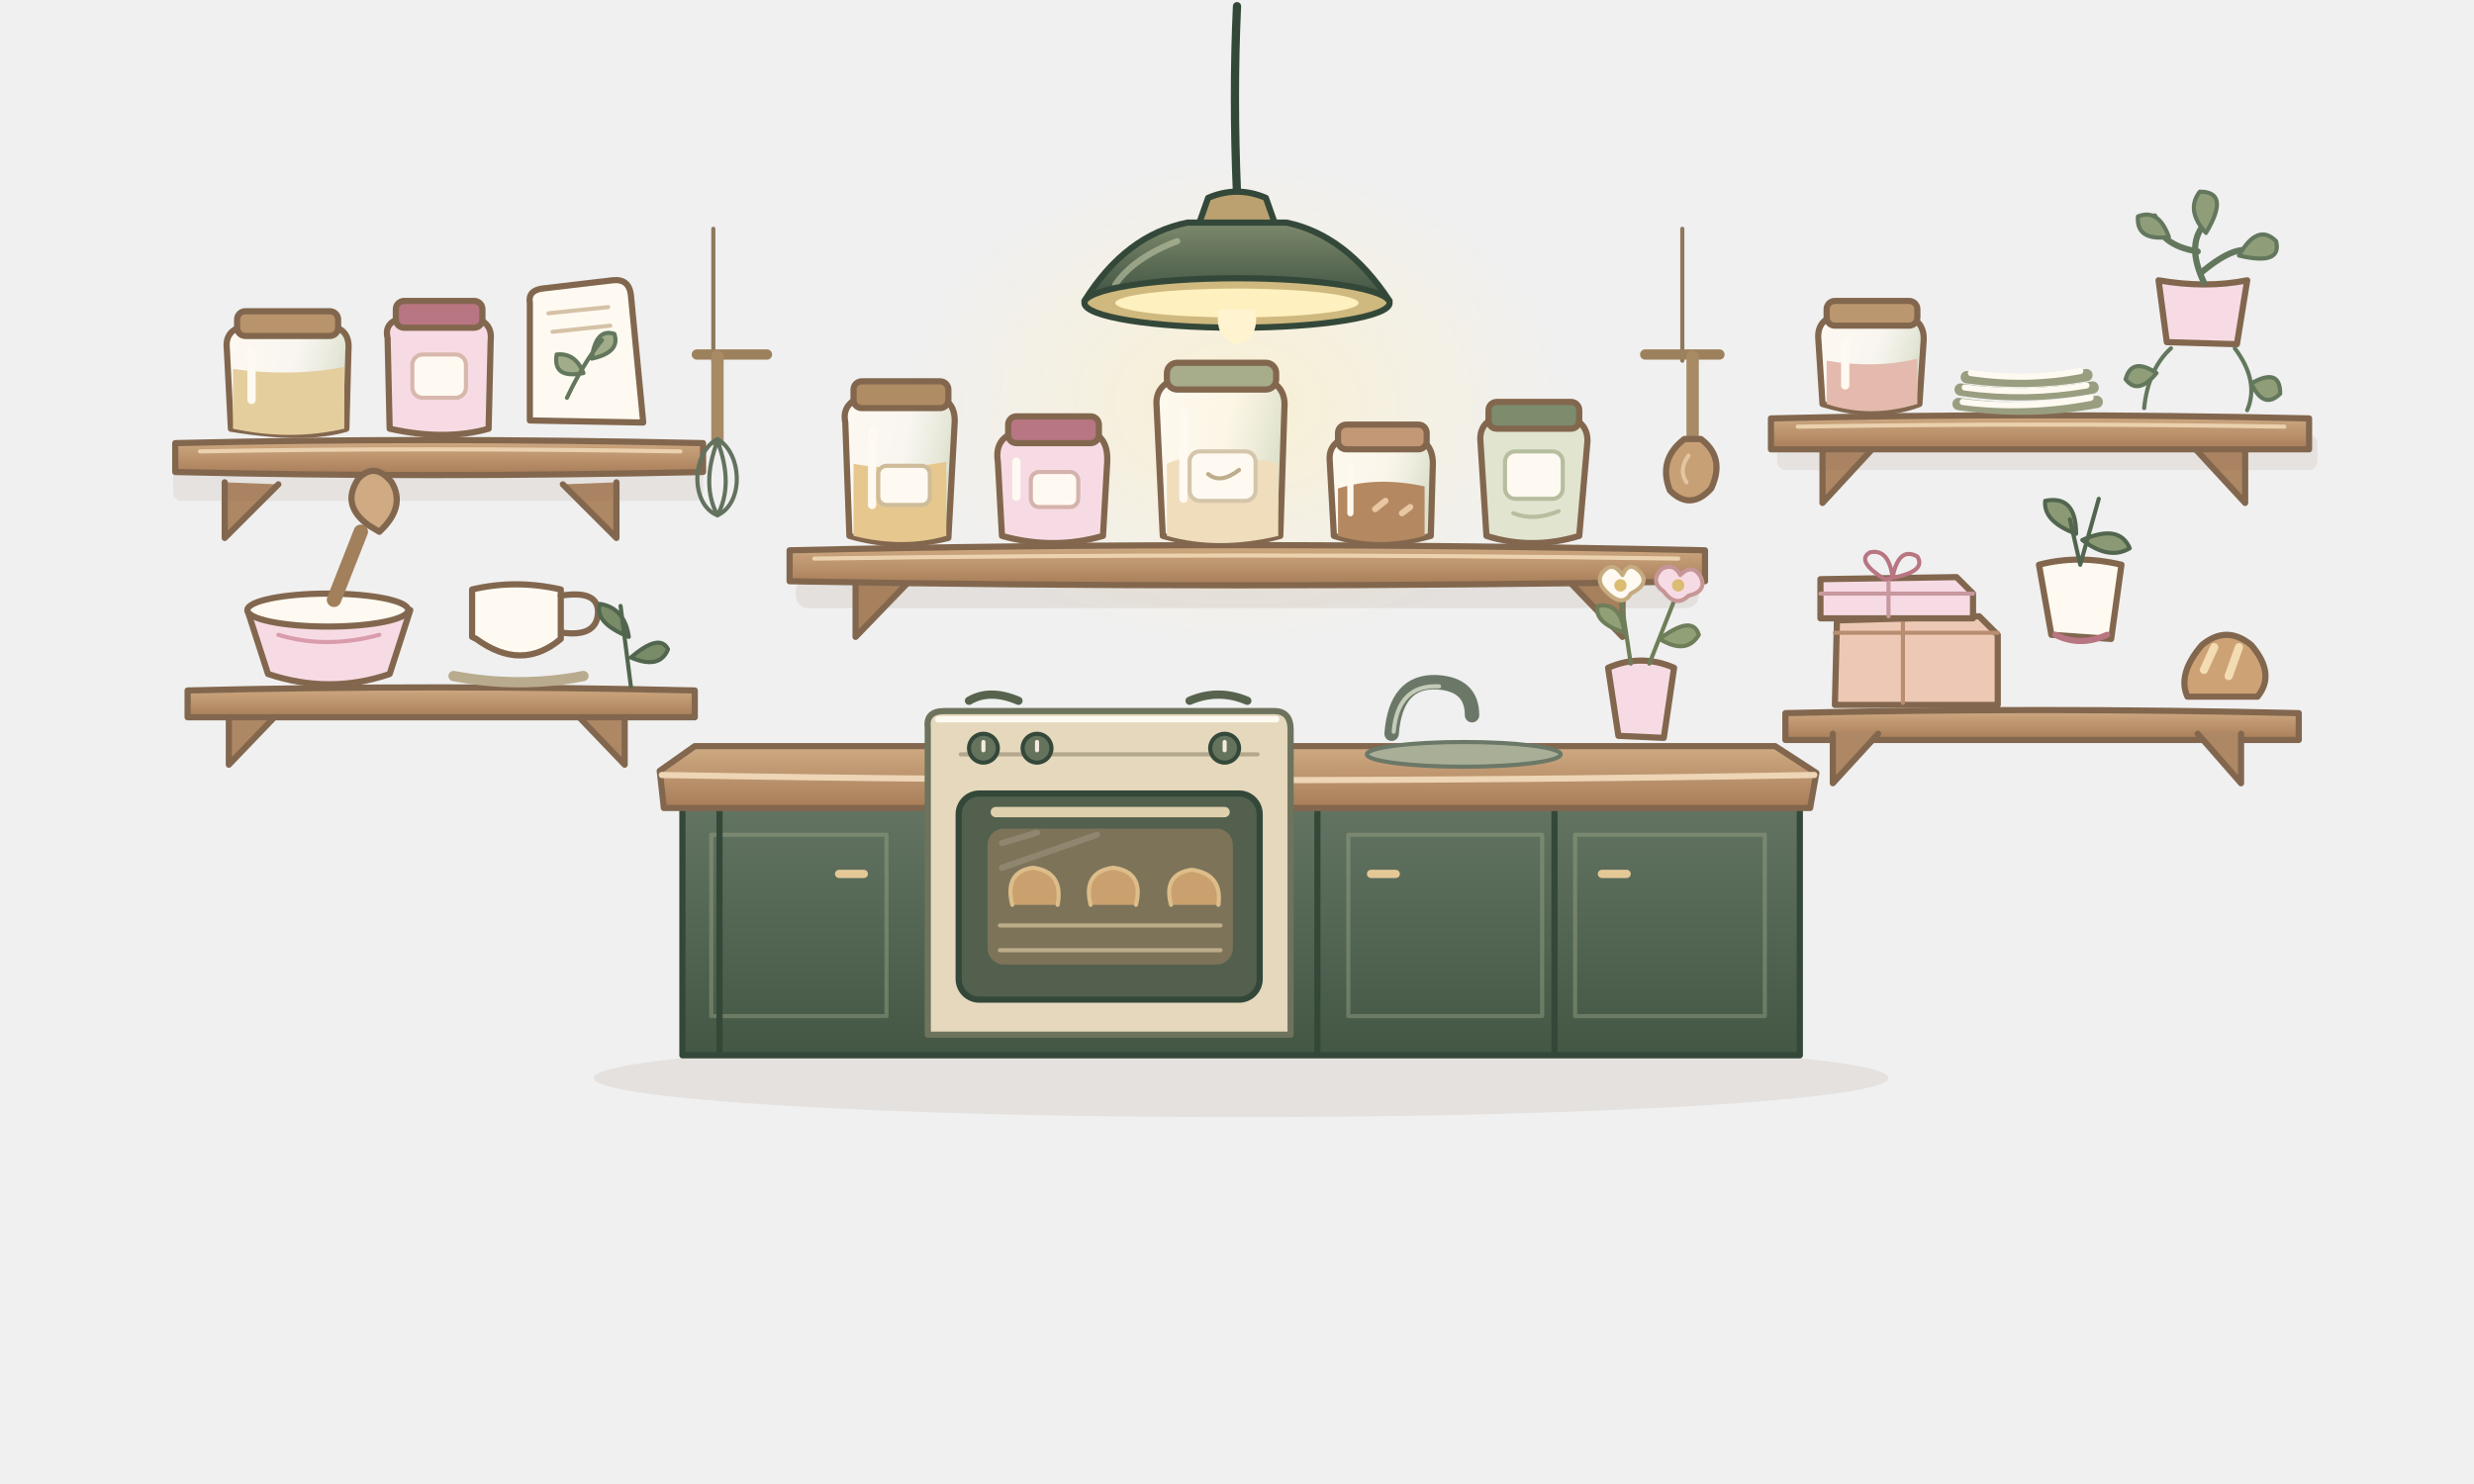
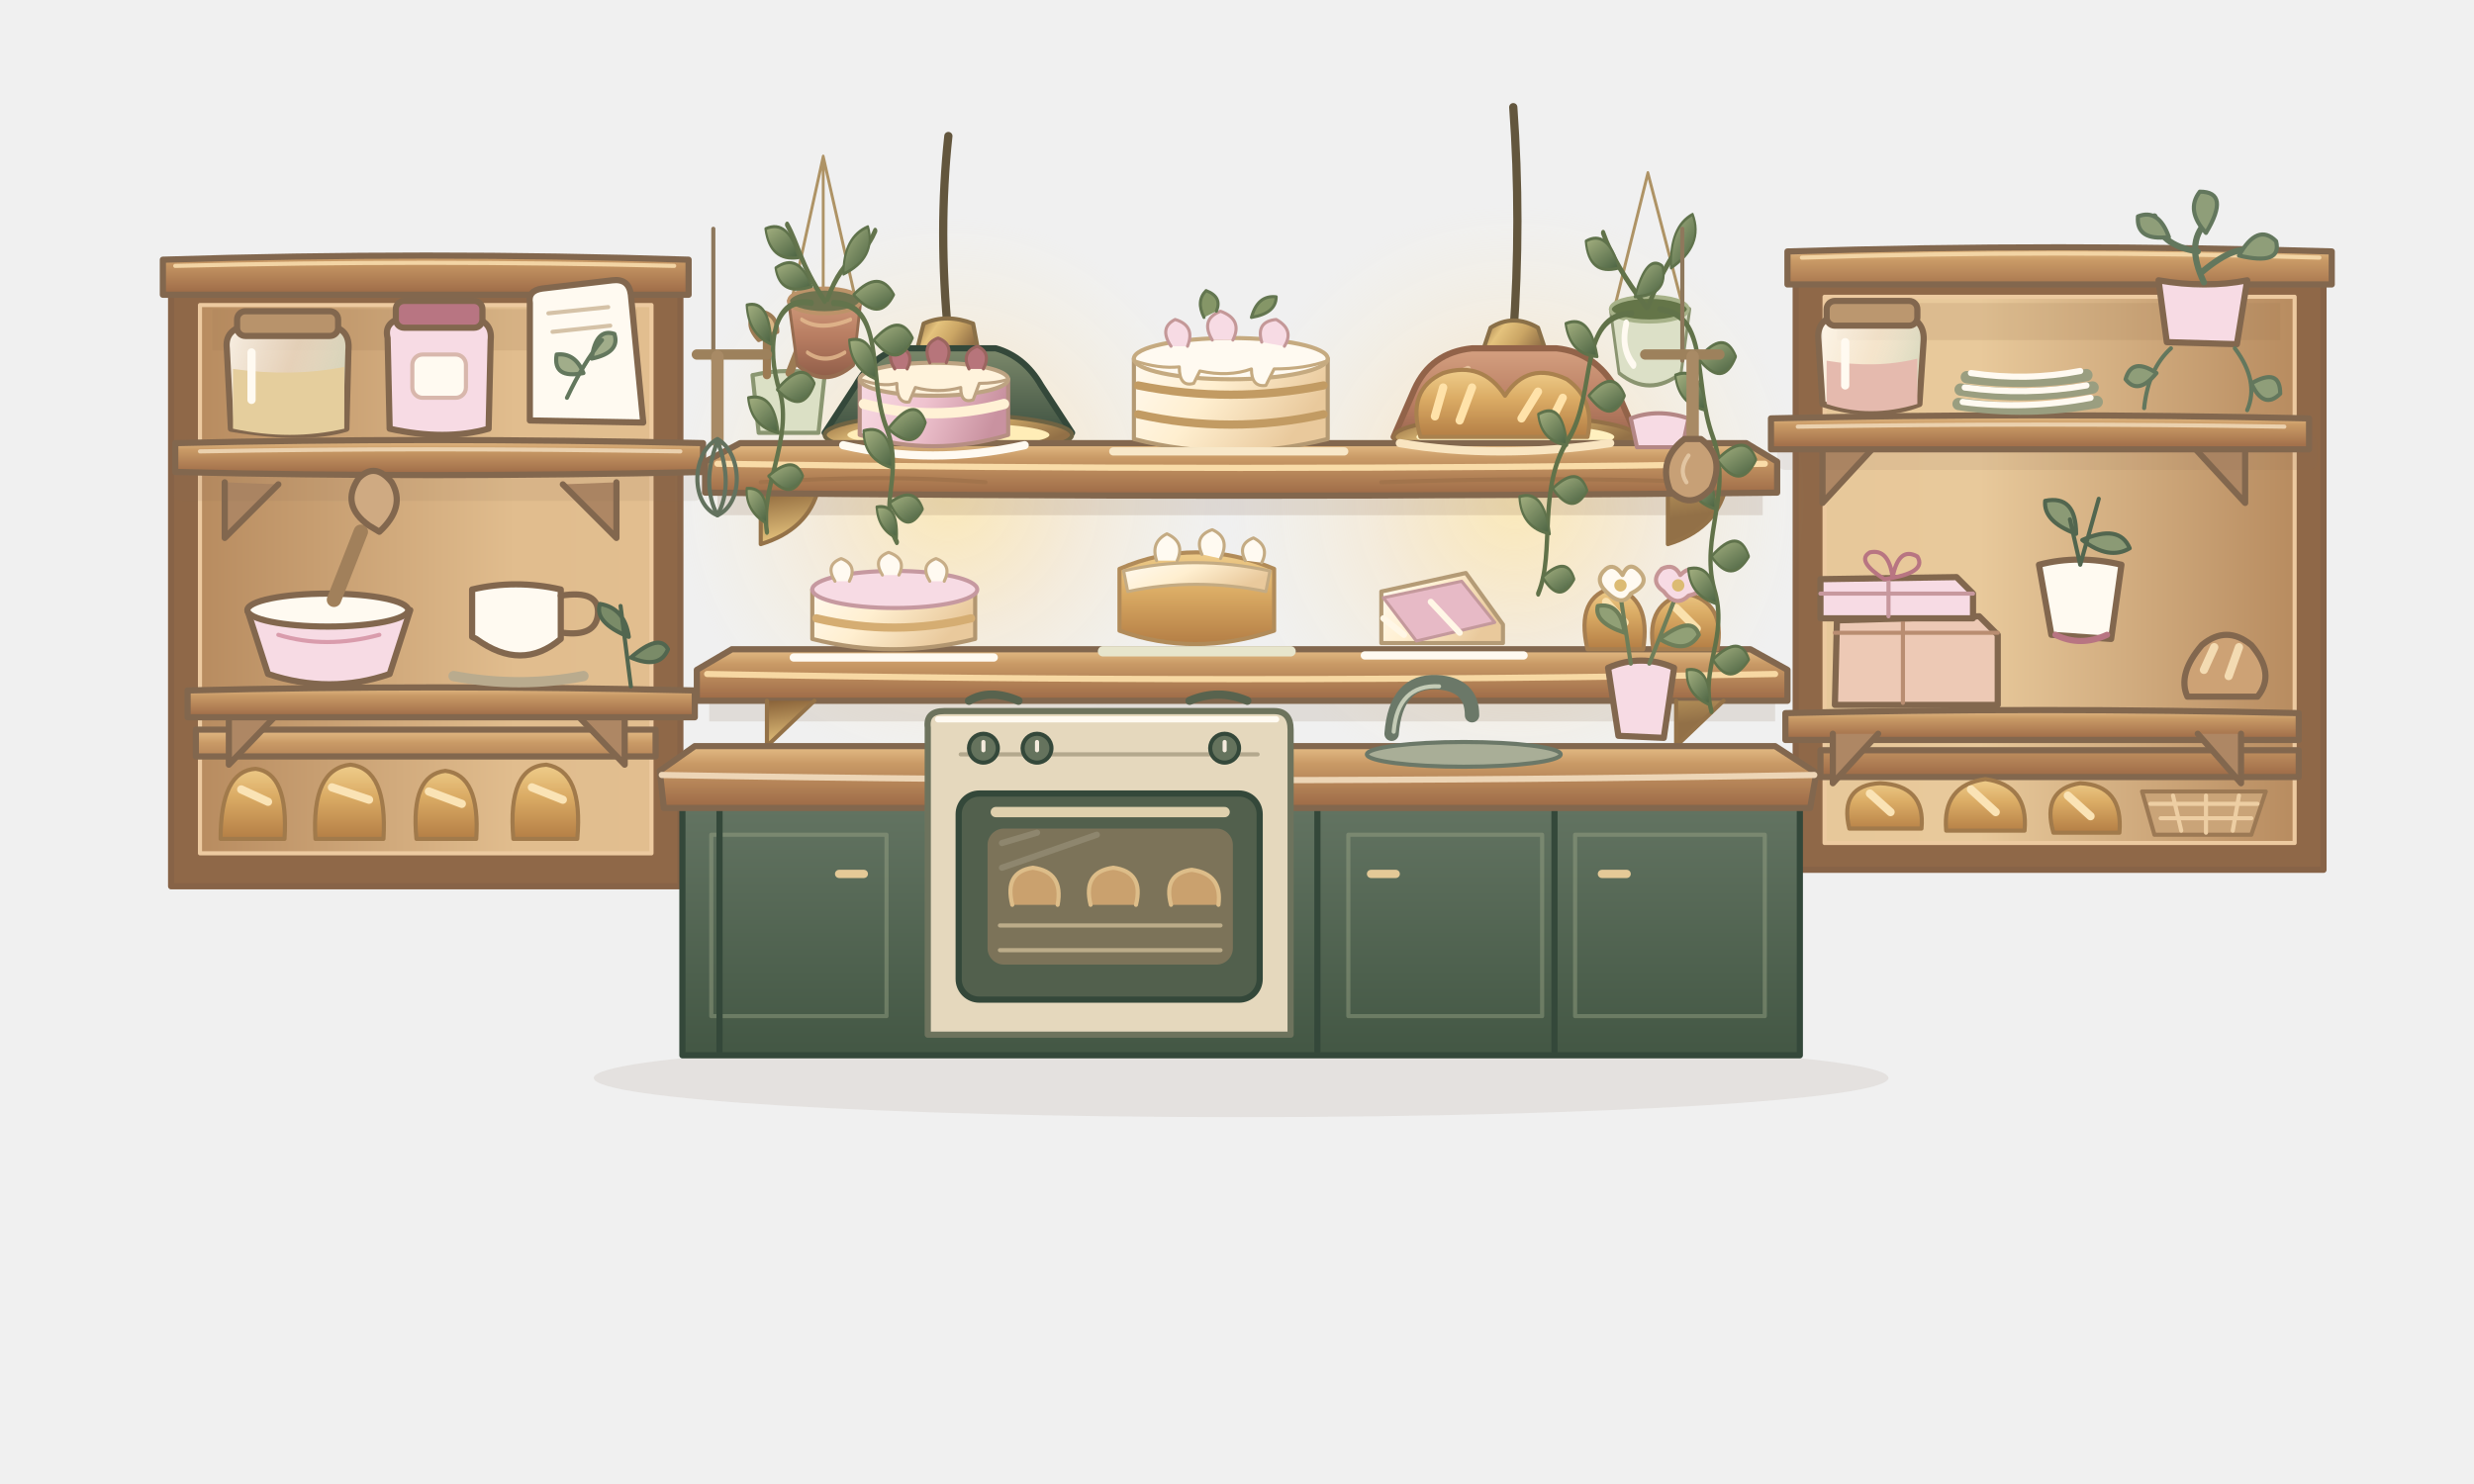
<svg xmlns="http://www.w3.org/2000/svg" width="1200" height="720" viewBox="0 0 1200 720">
  <defs>
    <linearGradient id="room-middle-wood" x2="0" y2="1">
-       <stop stop-color="#cfaa82" />
-       <stop offset="1" stop-color="#a87d59" />
+       <stop stop-color="#e5bd86" />
+       <stop offset=".28" stop-color="#c99a66" />
+       <stop offset="1" stop-color="#9c6946" />
    </linearGradient>
    <linearGradient id="room-middle-cabinet" x2="0" y2="1">
      <stop stop-color="#637462" />
      <stop offset="1" stop-color="#435744" />
    </linearGradient>
    <linearGradient id="room-middle-jar" x2="1" y2=".3">
      <stop stop-color="#fffaf1" stop-opacity=".91" />
      <stop offset=".58" stop-color="#fffaf1" stop-opacity=".57" />
      <stop offset="1" stop-color="#d9dec8" stop-opacity=".83" />
    </linearGradient>
    <linearGradient id="room-middle-shade" x2="0" y2="1">
      <stop stop-color="#7c896b" />
      <stop offset="1" stop-color="#34483a" />
    </linearGradient>
    <radialGradient id="room-middle-glow">
-       <stop stop-color="#fff0bf" stop-opacity=".58" />
+       <stop stop-color="#ffe7a5" stop-opacity=".73" />
+       <stop offset=".5" stop-color="#ffdda0" stop-opacity=".26" />
      <stop offset="1" stop-color="#fff0bf" stop-opacity="0" />
    </radialGradient>
+     <linearGradient id="room-middle-brass" x2="1" y2=".4">
+       <stop stop-color="#8a6339" />
+       <stop offset=".35" stop-color="#e5c37d" />
+       <stop offset=".65" stop-color="#cba665" />
+       <stop offset="1" stop-color="#927047" />
+     </linearGradient>
+     <linearGradient id="room-middle-terracotta" x2="0" y2="1">
+       <stop stop-color="#d5a080" />
+       <stop offset=".55" stop-color="#b77c61" />
+       <stop offset="1" stop-color="#905e49" />
+     </linearGradient>
+     <linearGradient id="room-middle-bread" x2="0" y2="1">
+       <stop stop-color="#efcd8b" />
+       <stop offset=".42" stop-color="#dbac65" />
+       <stop offset="1" stop-color="#b47e45" />
+     </linearGradient>
+     <linearGradient id="room-middle-icing" x2="1" y2=".4">
+       <stop stop-color="#fffaf1" />
+       <stop offset=".48" stop-color="#ffefd0" />
+       <stop offset="1" stop-color="#e9c99c" />
+     </linearGradient>
+     <linearGradient id="room-middle-pink" x2="1" y2=".2">
+       <stop stop-color="#f7dbe4" />
+       <stop offset=".5" stop-color="#efc3cf" />
+       <stop offset="1" stop-color="#c992a0" />
+     </linearGradient>
+     <linearGradient id="room-middle-cupboard" x2="1" y2="0">
+       <stop stop-color="#b88c60" />
+       <stop offset=".15" stop-color="#e1bd8e" />
+       <stop offset=".85" stop-color="#e8c99b" />
+       <stop offset="1" stop-color="#b88c60" />
+     </linearGradient>
+     <linearGradient id="room-middle-leaf" x2=".8" y2="1">
+       <stop stop-color="#a4b080" />
+       <stop offset="1" stop-color="#526947" />
+     </linearGradient>
  </defs>
  <g stroke="#82674e" stroke-width="3" stroke-linecap="round" stroke-linejoin="round">
-     <g id="room-middle-pendant">
-       <ellipse cx="600" cy="196" rx="160" ry="117" fill="url(#room-middle-glow)" stroke="none" />
-       <path d="M600 3Q598 46 600 94" fill="none" stroke="#34483a" stroke-width="4" />
-       <path d="M586 96Q600 90 614 96L620 113H580Z" fill="#bba170" stroke="#34483a" />
-       <path d="M576 108Q546 114 526 146Q598 160 674 146Q653 114 624 108Z" fill="url(#room-middle-shade)" stroke="#34483a" />
-       <path d="M571 117Q550 125 541 138" fill="none" stroke="#b9c1a2" stroke-opacity=".65" />
-       <ellipse cx="600" cy="147" rx="74" ry="12" fill="#cfb97e" stroke="#34483a" />
-       <ellipse cx="600" cy="147" rx="59" ry="7" fill="#fff0bf" stroke="none" />
-       <path d="M591 150Q589 165 600 167Q611 165 609 150" fill="#fff3d0" stroke="none" />
+     <g id="pantry-cupboards">
+       <path d="M83 135H330V430H83ZM871 130H1127V422H871Z" fill="#8f6848" stroke="#876347" />
+       <path d="M97 148H316V414H97ZM885 144H1113V409H885Z" fill="url(#room-middle-cupboard)" stroke="#edcaa0" stroke-width="2" />
+       <path d="M103 150H309V170H103ZM891 147H1106V165H891Z" fill="#9b744d" opacity=".16" stroke="none" />
+       <path d="M79 126Q207 122 334 126V143H79ZM867 122Q998 118 1131 122V138H867Z" fill="url(#room-middle-wood)" />
+       <path d="M85 129Q207 126 327 129M874 125Q997 121 1125 125" fill="none" stroke="#f3d5a5" stroke-width="2" />
+       <path d="M95 354H318V367H95ZM883 364H1115V377H883Z" fill="url(#room-middle-wood)" />
+       <path d="M107 407Q107 374 124 373Q140 375 138 407ZM153 407Q151 373 170 371Q188 373 186 407ZM202 407Q199 376 216 374Q233 376 231 407ZM249 407Q246 372 265 371Q283 374 280 407Z" fill="url(#room-middle-bread)" stroke="#a17a4b" stroke-width="2" />
+       <path d="M117 383L130 389M161 382L179 388M208 384L224 390M258 382L273 388" fill="none" stroke="#fae3b5" stroke-width="4" />
+       <path d="M897 402Q892 381 912 380Q934 381 932 402ZM944 403Q942 381 963 378Q984 381 982 403ZM996 404Q990 383 1009 380Q1030 381 1028 404Z" fill="url(#room-middle-bread)" stroke="#a17a4b" stroke-width="2" />
+       <path d="M907 385L917 394M956 383L968 394M1003 386L1014 396" fill="none" stroke="#fae3b5" stroke-width="4" />
+       <path d="M1039 384H1099L1092 405H1045Z" fill="#caa478" stroke="#9c7954" stroke-width="2" />
+       <path d="M1043 390H1095M1048 397H1092M1054 386L1058 403M1070 386V404M1086 386L1083 403" fill="none" stroke="#edcea3" stroke-width="2" />
+     </g>
+     <g id="warm-pendants">
+       <ellipse cx="460" cy="239" rx="133" ry="135" fill="url(#room-middle-glow)" stroke="none" />
+       <ellipse cx="735" cy="242" rx="140" ry="143" fill="url(#room-middle-glow)" stroke="none" />
+       <g id="pendant-left" transform="matrix(1 0 0 1 50 36)">
+         <path d="M410 30Q405 76 410 127" fill="none" stroke="#63563d" stroke-width="4" />
+         <path d="M398 121Q409 116 422 121L425 137H394Z" fill="url(#room-middle-brass)" stroke="#8a7048" stroke-width="2" />
+         <path d="M386 133Q373 137 365 151L350 174Q408 191 470 174L455 151Q447 137 433 133Z" fill="url(#room-middle-shade)" stroke="#34483a" />
+         <path d="M385 144Q375 150 368 166M391 142L387 153" fill="none" stroke="#b4bf97" stroke-width="3" opacity=".64" />
+         <ellipse cx="410" cy="175" rx="60" ry="10" fill="url(#room-middle-brass)" stroke="#6e6343" stroke-width="2" />
+         <ellipse cx="410" cy="175" rx="49" ry="6" fill="#ffedb7" stroke="none" />
+         <path d="M401 177Q398 192 410 194Q422 192 419 177" fill="#fff4d3" stroke="none" />
+         <path d="M406 180Q404 188 408 189" fill="none" stroke="#ffffff" stroke-width="2" />
+       </g>
+       <g id="pendant-right" transform="matrix(1 0 0 1 -56 24)">
+         <path d="M790 28Q794 83 790 139" fill="none" stroke="#63563d" stroke-width="4" />
+         <path d="M779 135Q790 128 802 135L807 150H774Z" fill="url(#room-middle-brass)" stroke="#8a7048" stroke-width="2" />
+         <path d="M770 145Q750 147 742 165L732 188Q790 202 850 188L840 165Q830 147 811 145Z" fill="url(#room-middle-terracotta)" stroke="#926349" />
+         <path d="M768 155Q755 161 750 178" fill="none" stroke="#efd0a8" stroke-width="3" opacity=".72" />
+         <ellipse cx="791" cy="188" rx="59" ry="10" fill="url(#room-middle-brass)" stroke="#937047" stroke-width="2" />
+         <ellipse cx="791" cy="188" rx="48" ry="6" fill="#fff0bf" stroke="none" />
+         <path d="M783 190Q780 204 791 206Q802 204 800 190" fill="#fff4d3" stroke="none" />
+       </g>
    </g>
    <g id="room-middle-left-shelves">
      <path d="M109 234V261L135 235M299 234V261L273 235" fill="#ae8764" />
      <rect x="84" y="226" width="257" height="17" rx="4" fill="#82674e" opacity=".1" stroke="none" />
      <path d="M85 215Q206 212 341 215V229Q207 232 85 229Z" fill="url(#room-middle-wood)" />
      <path d="M97 219Q204 217 330 219" fill="none" stroke="#ebd1ae" stroke-width="2" />
      <path d="M110 169Q109 160 119 158H159Q170 159 169 170L168 208Q148 214 112 208Z" fill="url(#room-middle-jar)" />
      <path d="M113 179Q142 183 167 178V208Q141 214 113 208Z" fill="#e5ce9d" stroke="none" />
      <rect x="115" y="151" width="49" height="12" rx="4" fill="#b8936b" />
      <path d="M122 171V194" fill="none" stroke="#fffaf1" stroke-width="4" />
      <path d="M188 164Q186 156 196 154H229Q239 156 238 165L237 208Q216 214 189 208Z" fill="#f7dbe4" />
      <rect x="192" y="146" width="42" height="13" rx="4" fill="#b87582" />
      <rect x="200" y="172" width="26" height="21" rx="5" fill="#fffaf1" stroke="#d8b7ac" stroke-width="2" />
      <path d="M257 204V147Q256 141 263 140L297 136Q305 135 306 143L312 205Z" fill="#fffaf1" />
      <path d="M266 152L295 149M268 161L296 158" fill="none" stroke="#d5c2a7" stroke-width="2" />
      <path d="M275 193Q283 176 292 165M283 181Q268 184 270 172Q279 171 283 181M287 174Q289 159 298 162Q301 171 287 174" fill="#a1ad8a" stroke="#63775d" stroke-width="2" />
      <path d="M111 348V371L134 347M303 347V371L280 347" fill="#ae8764" />
      <path d="M91 335Q211 332 337 335V348H91Z" fill="url(#room-middle-wood)" />
      <path d="M120 296Q160 286 199 296L189 327Q160 337 130 327Z" fill="#f7dbe4" />
      <ellipse cx="159" cy="296" rx="39" ry="8" fill="#fffaf1" />
      <path d="M135 308Q158 315 184 308" fill="none" stroke="#d99cac" stroke-width="2" />
      <path d="M162 291L175 258" fill="none" stroke="#a1805b" stroke-width="7" />
      <path d="M179 255Q165 245 174 232Q182 224 190 234Q197 246 184 258Z" fill="#cfaa82" />
      <path d="M229 309V286Q250 281 272 286V310Q253 326 231 310Z" fill="#fffaf1" />
      <path d="M272 289Q291 286 290 298Q289 309 273 307" fill="none" />
      <path d="M220 328Q252 334 283 328" fill="none" stroke="#b9ab8e" stroke-width="5" />
      <path d="M306 333L301 294M305 309Q288 302 291 293Q303 295 305 309M306 319Q320 307 324 315Q320 325 306 319" fill="#7a8b68" stroke="#52664f" stroke-width="2" />
    </g>
    <g id="room-middle-right-shelves">
      <path d="M884 219V244L908 218M1089 219V244L1065 218" fill="#ae8764" />
      <rect x="862" y="211" width="262" height="17" rx="4" fill="#82674e" opacity=".1" stroke="none" />
      <path d="M859 203Q986 200 1120 203V218H859Z" fill="url(#room-middle-wood)" />
      <path d="M872 207Q989 205 1108 207" fill="none" stroke="#ebd1ae" stroke-width="2" />
      <path d="M882 165Q881 155 891 153H923Q934 155 933 166L931 196Q910 204 884 196Z" fill="url(#room-middle-jar)" />
      <path d="M886 175Q910 179 930 174V196Q907 203 886 196Z" fill="#e5baae" stroke="none" />
      <rect x="886" y="146" width="44" height="12" rx="4" fill="#bb976f" />
      <path d="M895 166V187" fill="none" stroke="#fffaf1" stroke-width="4" />
      <path d="M954 183Q984 187 1012 182M951 189Q982 194 1015 188M950 196Q984 201 1017 195" fill="none" stroke="#9a9e80" stroke-width="6" />
      <path d="M956 181Q983 185 1009 180M953 188Q983 192 1012 187M952 195Q982 199 1014 193" fill="none" stroke="#fffaf1" stroke-width="3" />
      <path d="M1051 166L1047 136Q1070 140 1090 136L1085 167Z" fill="#f7dbe4" />
      <path d="M1069 137Q1060 118 1070 108M1068 132Q1086 117 1094 123M1066 122Q1047 119 1045 105" fill="none" stroke="#63775d" />
      <path d="M1070 113Q1060 102 1067 93Q1082 93 1070 113M1086 124Q1095 108 1104 117Q1107 129 1086 124M1052 115Q1036 117 1037 105Q1047 101 1052 115" fill="#8f9e79" stroke="#63775d" stroke-width="2" />
      <path d="M1053 169Q1042 179 1040 198M1084 169Q1096 185 1090 199" fill="none" stroke="#63775d" stroke-width="2" />
      <path d="M1046 181Q1034 173 1031 184Q1037 192 1046 181M1092 186Q1106 178 1106 191Q1098 199 1092 186" fill="#8f9e79" stroke="#63775d" stroke-width="2" />
      <path d="M866 346Q989 343 1115 346V359H866Z" fill="url(#room-middle-wood)" />
      <path d="M889 356V380L911 356M1087 356V380L1066 356" fill="#ae8764" />
      <path d="M891 301L960 299L969 308V342H890Z" fill="#edc9b5" />
      <path d="M890 307H969M923 301V341" fill="none" stroke="#b98d71" stroke-width="2" />
      <path d="M883 281L949 280L957 288V300H883Z" fill="#f7dbe4" />
      <path d="M883 288H957M916 282V299" fill="none" stroke="#c7989e" stroke-width="2" />
      <path d="M914 281Q900 272 907 268Q916 266 918 280Q921 265 930 270Q935 278 914 281" fill="none" stroke="#b87582" stroke-width="2" />
      <path d="M995 308L989 274Q1008 269 1029 274L1024 310Z" fill="#fffaf1" />
      <path d="M1009 274L1004 252M1009 274L1018 242M1010 262Q1028 254 1033 266Q1023 272 1010 262M1007 259Q991 253 992 243Q1007 240 1007 259" fill="#8b9a75" stroke="#52664f" stroke-width="2" />
      <path d="M997 308Q1009 314 1022 308" fill="none" stroke="#b87582" stroke-width="3" />
      <path d="M1061 338Q1056 327 1068 313Q1080 303 1092 313Q1104 327 1095 338Z" fill="#cda275" />
      <path d="M1074 314L1069 325M1086 314L1081 328" fill="none" stroke="#f3dbb2" stroke-width="4" />
    </g>
-     <g id="room-middle-central-shelf">
-       <rect x="386" y="281" width="438" height="14" rx="6" fill="#82674e" stroke="none" opacity=".12" />
-       <path d="M415 281V309L442 281M787 281V309L760 281" fill="#a7805d" />
-       <path d="M383 267Q599 262 827 267V282Q598 286 383 282Z" fill="url(#room-middle-wood)" />
-       <path d="M395 271Q602 268 814 271" fill="none" stroke="#ecd3af" stroke-width="2" />
-       <path d="M410 205Q408 195 420 192H453Q464 194 463 206L460 261Q436 267 412 260Z" fill="url(#room-middle-jar)" />
-       <path d="M414 225Q434 229 459 224V260Q438 266 414 260Z" fill="#e6c78e" stroke="none" />
-       <rect x="414" y="185" width="46" height="13" rx="4" fill="#af8c63" />
-       <path d="M423 209V245" fill="none" stroke="#fffaf1" stroke-width="4" />
-       <rect x="426" y="226" width="25" height="19" rx="4" fill="#fffaf1" stroke="#cebc9a" stroke-width="2" />
-       <path d="M484 224Q482 211 496 209H527Q538 211 537 225L535 260Q511 267 486 260Z" fill="#f7dbe4" />
-       <rect x="489" y="202" width="44" height="13" rx="4" fill="#b87582" />
-       <path d="M493 224V241" fill="none" stroke="#fffaf1" stroke-width="4" />
-       <rect x="500" y="229" width="23" height="17" rx="4" fill="#fffaf1" stroke="#d5b3ad" stroke-width="2" />
-       <path d="M561 197Q560 186 573 183H611Q624 186 623 198L621 260Q592 268 564 260Z" fill="url(#room-middle-jar)" />
-       <path d="M566 225Q582 218 595 226Q609 221 620 225V260Q591 267 566 260Z" fill="#efddbc" stroke="none" />
-       <rect x="566" y="176" width="53" height="13" rx="5" fill="#a7ac8b" />
-       <path d="M574 200V242" fill="none" stroke="#fffaf1" stroke-width="4" />
-       <rect x="577" y="219" width="32" height="24" rx="5" fill="#fffaf1" stroke="#d4c6aa" stroke-width="2" />
-       <path d="M586 230Q592 235 601 228" fill="none" stroke="#bdad8c" stroke-width="2" />
-       <path d="M645 224Q644 214 655 212H685Q695 214 695 225L694 260Q669 267 647 260Z" fill="url(#room-middle-jar)" />
-       <path d="M649 237Q668 231 691 236V260Q669 266 649 260Z" fill="#b48861" stroke="none" />
-       <rect x="649" y="206" width="43" height="12" rx="4" fill="#c39876" />
-       <path d="M655 227V249" fill="none" stroke="#fffaf1" stroke-width="3" />
-       <path d="M667 247L672 243M680 249L684 246" fill="none" stroke="#e8c7a2" stroke-width="3" />
-       <path d="M718 213Q718 204 728 202H759Q770 204 770 214L766 260Q743 267 721 260Z" fill="#e1e4cf" />
-       <rect x="722" y="195" width="44" height="13" rx="4" fill="#7c8c6c" />
-       <rect x="730" y="219" width="28" height="23" rx="5" fill="#fffaf1" stroke="#b7bea0" stroke-width="2" />
-       <path d="M734 249Q744 253 756 248" fill="none" stroke="#b7bea0" stroke-width="2" />
+     <g id="cake-shelves">
+       <g id="cake-shelf-upper">
+         <path d="M348 239Q600 236 855 239V250H348Z" fill="#745337" opacity=".15" stroke="none" />
+         <path d="M369 237V264Q392 257 397 237M809 237V264Q832 257 837 237" fill="url(#room-middle-brass)" stroke="#947248" stroke-width="2" />
+         <path d="M342 224L359 215H847L862 224V239Q600 242 342 239Z" fill="url(#room-middle-wood)" />
+         <path d="M348 225Q601 229 856 225" fill="none" stroke="#f9dca8" stroke-width="3" />
+         <path d="M369 234Q428 230 478 234M670 234Q754 231 827 234" fill="none" stroke="#a2744c" stroke-width="2" />
+         <g id="shelf-left-cake">
+           <ellipse cx="453" cy="217" rx="44" ry="5" fill="#977a50" opacity=".14" stroke="none" />
+           <path d="M417 184Q453 176 489 184V211Q453 222 417 211Z" fill="url(#room-middle-pink)" stroke="#b68e82" stroke-width="2" />
+           <path d="M419 196Q453 205 487 196" fill="none" stroke="#fff1d5" stroke-width="5" />
+           <ellipse cx="453" cy="184" rx="36" ry="8" fill="#fff3dc" stroke="#bda382" stroke-width="2" />
+           <path d="M417 184Q428 188 435 186Q435 196 441 195L444 188Q455 191 466 188Q466 196 472 194L475 186Q483 186 489 184" fill="#fff3dc" stroke="#bda382" stroke-width="1.5" />
+           <path d="M434 179Q429 171 436 168Q444 171 440 179M451 176Q447 167 455 164Q463 167 459 176M470 179Q466 171 474 168Q481 171 477 179" fill="#b7757b" stroke="#9b655f" stroke-width="1.5" />
+           <path d="M409 216Q452 226 497 216" fill="none" stroke="#fffaf1" stroke-width="4" />
+         </g>
+         <g id="shelf-center-cake">
+           <path d="M550 174Q597 164 644 174V213Q596 225 550 213Z" fill="url(#room-middle-icing)" stroke="#b49972" stroke-width="2" />
+           <path d="M552 187Q597 196 642 187M552 201Q597 211 642 201" fill="none" stroke="#c29b63" stroke-width="4" />
+           <ellipse cx="597" cy="174" rx="47" ry="10" fill="#fffaf1" stroke="#c5aa80" stroke-width="2" />
+           <path d="M550 175Q562 179 572 178Q572 188 579 186L582 180Q596 183 607 179Q607 188 614 187L618 179Q633 179 644 175" fill="#fffaf1" stroke="#c5aa80" stroke-width="1.5" />
+           <path d="M568 168Q562 159 570 155Q580 158 576 168M588 165Q582 155 592 151Q603 155 598 165M612 166Q609 156 619 155Q628 160 623 168" fill="#f7dbe4" stroke="#c49898" stroke-width="1.5" />
+           <path d="M540 219H652" fill="none" stroke="#f8e8c9" stroke-width="4" />
+           <path d="M584 154Q580 146 585 141Q593 144 590 151M607 154Q610 143 619 144Q619 152 607 154" fill="#859667" stroke="#637650" stroke-width="1.5" />
+         </g>
+         <g id="shelf-right-bread">
+           <path d="M689 212Q682 189 700 181Q719 175 730 192Q741 175 760 184Q774 194 770 212Z" fill="url(#room-middle-bread)" stroke="#a9814e" stroke-width="2" />
+           <path d="M700 188L696 202M714 188L708 204M746 190L738 203M758 193L752 205" fill="none" stroke="#ffe2a9" stroke-width="4" />
+           <path d="M679 215Q726 223 781 215" fill="none" stroke="#f9e5c1" stroke-width="4" />
+         </g>
+         <path d="M368 210L365 182Q383 178 400 182L397 210Z" fill="#dbe0c5" stroke="#8a9671" stroke-width="2" />
+         <path d="M372 182V166M383 181L390 163" fill="none" stroke="#9c7b54" stroke-width="4" />
+         <path d="M368 165Q360 156 368 151Q377 152 377 161Z" fill="#d8b584" stroke="#9c7b54" stroke-width="2" />
+         <path d="M794 217L791 203Q804 198 819 203L816 217Z" fill="#f7dbe4" stroke="#b48785" stroke-width="2" />
+       </g>
+       <g id="cake-shelf-lower">
+         <path d="M344 340H861V350H344Z" fill="#745337" opacity=".13" stroke="none" />
+         <path d="M338 325L355 315H849L867 325V340H338Z" fill="url(#room-middle-wood)" />
+         <path d="M343 327Q600 332 861 327" fill="none" stroke="#f7d8a3" stroke-width="3" />
+         <path d="M372 340V362L395 340M813 340V362L836 340" fill="url(#room-middle-brass)" stroke="#947248" stroke-width="2" />
+         <g id="shelf-lower-left">
+           <path d="M394 286Q433 277 473 286V310Q433 320 394 310Z" fill="url(#room-middle-icing)" stroke="#b29670" stroke-width="2" />
+           <path d="M396 300Q434 309 471 300" fill="none" stroke="#d5ad72" stroke-width="4" />
+           <ellipse cx="434" cy="286" rx="40" ry="9" fill="#f7dbe4" stroke="#c699a0" stroke-width="2" />
+           <path d="M405 282Q400 274 408 271Q416 274 412 282M428 279Q423 271 431 268Q440 271 436 279M451 282Q446 274 454 271Q462 274 458 282" fill="#fffaf1" stroke="#c7ad87" stroke-width="1.5" />
+           <path d="M385 319H482" fill="none" stroke="#fffaf1" stroke-width="4" />
+         </g>
+         <g id="shelf-lower-center">
+           <path d="M543 306V276Q580 260 618 276V306Q579 319 543 306Z" fill="url(#room-middle-bread)" stroke="#b18b59" stroke-width="2" />
+           <path d="M545 277Q579 269 616 277L614 287Q580 280 547 287Z" fill="url(#room-middle-icing)" stroke="#c4ab83" stroke-width="1.5" />
+           <path d="M561 272Q558 263 566 259Q575 263 571 272M583 269Q579 260 588 257Q597 261 592 271M604 272Q600 264 608 261Q616 265 612 273" fill="#fffaf1" stroke="#c4ab83" stroke-width="1.5" />
+           <path d="M535 316H626" fill="none" stroke="#e7e5cc" stroke-width="5" />
+         </g>
+         <g id="shelf-lower-right">
+           <path d="M670 312V287L711 278L729 303V312Z" fill="url(#room-middle-icing)" stroke="#b49b76" stroke-width="2" />
+           <path d="M671 290L709 282L725 302L687 311Z" fill="#e7bac6" stroke="#c4999c" stroke-width="1.5" />
+           <path d="M671 300L681 308M694 292L708 307" fill="none" stroke="#fff7e6" stroke-width="3" />
+           <path d="M662 318H739" fill="none" stroke="#fffaf1" stroke-width="4" />
+           <path d="M770 315Q764 289 783 285Q801 290 797 315ZM802 315Q798 292 818 288Q837 292 833 315Z" fill="url(#room-middle-bread)" stroke="#a67e50" stroke-width="2" />
+           <path d="M779 292L788 302M813 295L823 305" fill="none" stroke="#fae1ad" stroke-width="4" />
+         </g>
+       </g>
    </g>
    <g id="room-middle-worktop">
      <ellipse cx="602" cy="523" rx="314" ry="19" fill="#775b45" stroke="none" opacity=".1" />
      <path d="M331 389H873V512H331Z" fill="url(#room-middle-cabinet)" stroke="#34483a" />
      <path d="M345 405H430V493H345ZM654 405H748V493H654ZM764 405H856V493H764Z" fill="none" stroke="#a3ad8c" stroke-opacity=".4" stroke-width="2" />
      <path d="M349 391V510M639 391V510M754 391V510" fill="none" stroke="#34483a" stroke-width="3" />
      <path d="M407 424H419M665 424H677M777 424H789" fill="none" stroke="#e4c997" stroke-width="4" />
      <path d="M320 374L337 362H861L881 375L878 392H322Z" fill="url(#room-middle-wood)" />
      <path d="M321 376Q600 381 880 376" fill="none" stroke="#edd5b6" stroke-width="3" />
      <path d="M450 353Q449 345 458 345H618Q626 345 626 354V502H450Z" fill="#e5d8bd" stroke="#6d735d" />
      <path d="M455 349H619" fill="none" stroke="#fffaf1" stroke-width="3" />
      <path d="M470 340Q480 334 494 340M577 340Q591 334 605 340" fill="none" stroke="#58634e" stroke-width="4" />
      <path d="M466 366H610" fill="none" stroke="#b3a88d" stroke-width="2" />
      <circle cx="477" cy="363" r="7" fill="#65735d" stroke="#34483a" stroke-width="2" />
      <circle cx="503" cy="363" r="7" fill="#65735d" stroke="#34483a" stroke-width="2" />
      <circle cx="594" cy="363" r="7" fill="#65735d" stroke="#34483a" stroke-width="2" />
      <path d="M477 360V364M503 360V364M594 360V364" fill="none" stroke="#f5ebdd" stroke-width="2" />
      <rect x="465" y="385" width="146" height="100" rx="10" fill="#52604d" stroke="#34483a" />
      <rect x="479" y="402" width="119" height="66" rx="8" fill="#7c7359" stroke="none" />
      <path d="M485 449H592M485 461H592" fill="none" stroke="#bcac89" stroke-width="2" />
      <path d="M491 439Q487 423 501 421Q516 423 513 439M529 439Q525 423 540 421Q555 423 551 439M568 439Q564 424 578 422Q593 424 591 439" fill="#caa16e" stroke="#ddbd89" stroke-width="2" />
      <path d="M483 394H594" fill="none" stroke="#dfd0ad" stroke-width="5" />
      <path d="M486 409L503 404M486 421L532 405" fill="none" stroke="#fffaf1" stroke-opacity=".14" stroke-width="3" />
      <path d="M675 356Q677 330 697 331Q714 332 714 347" fill="none" stroke="#6b7868" stroke-width="7" />
      <path d="M676 355Q678 332 698 333" fill="none" stroke="#c4cbb6" stroke-width="2" />
      <ellipse cx="710" cy="366" rx="47" ry="6" fill="#a9ae97" stroke="#6b7868" stroke-width="2" />
      <path d="M785 357L780 324Q796 317 812 324L807 358Z" fill="#f7dbe4" />
      <path d="M791 322L786 289M800 322L813 289" fill="none" stroke="#6e7e59" stroke-width="2" />
      <path d="M788 307Q773 302 775 294Q786 292 788 307M805 310Q821 298 824 308Q818 318 805 310" fill="#91a076" stroke="#6e7e59" stroke-width="2" />
      <path d="M779 287Q773 281 779 276Q783 273 787 279Q790 272 795 277Q801 283 791 288Q787 295 779 287Z" fill="#fffaf1" stroke="#c5ab7f" stroke-width="2" />
      <circle cx="786" cy="284" r="3" fill="#dcbb73" stroke="none" />
      <path d="M807 287Q800 282 806 276Q812 273 815 279Q821 273 825 280Q828 287 819 289Q813 295 807 287Z" fill="#f7dbe4" stroke="#c69696" stroke-width="2" />
      <circle cx="814" cy="284" r="3" fill="#dcbb73" stroke="none" />
    </g>
+     <g id="trailing-plants">
+       <g id="trailing-plant-left" transform="matrix(.7 0 0 1 171.1 0)">
+         <path d="M326 76L305 143M326 76L348 144M326 76V150" fill="none" stroke="#ae9365" stroke-width="2" />
+         <path d="M302 146Q325 136 352 146L347 177Q327 189 308 177Z" fill="url(#room-middle-terracotta)" stroke="#966c50" stroke-width="2" />
+         <ellipse cx="327" cy="146" rx="25" ry="6" fill="#6f7450" stroke="#bc9369" stroke-width="2" />
+         <path d="M311 155Q324 161 345 155M315 171Q327 177 341 171" fill="none" stroke="#e5bc90" stroke-width="2" opacity=".8" />
+         <path d="M327 146C310 128 309 119 301 109M329 145C341 122 353 127 362 112M333 147C369 147 357 182 369 206C383 230 363 245 377 263M318 147C291 143 286 169 296 190C305 213 282 237 287 258" fill="none" stroke="#63744c" stroke-width="3" />
+         <g fill="url(#room-middle-leaf)" stroke="#5f724b" stroke-width="1.5">
+           <path d="M309 125Q289 127 286 111Q302 106 309 125Z" />
+           <path d="M318 139Q296 144 293 130Q309 122 318 139Z" />
+           <path d="M340 133Q340 115 357 110Q363 125 340 133Z" />
+           <path d="M347 143Q365 130 375 143Q365 157 347 143Z" />
+           <path d="M361 165Q379 151 388 164Q378 180 361 165Z" />
+           <path d="M363 184Q345 179 344 165Q362 162 363 184Z" />
+           <path d="M371 208Q390 191 397 205Q390 220 371 208Z" />
+           <path d="M374 227Q354 223 354 209Q373 205 374 227Z" />
+           <path d="M372 244Q389 235 395 247Q384 261 372 244Z" />
+           <path d="M377 261Q364 257 363 246Q378 244 377 261Z" />
+           <path d="M290 167Q274 162 273 148Q289 145 290 167Z" />
+           <path d="M294 189Q312 174 320 186Q312 202 294 189Z" />
+           <path d="M295 210Q276 207 274 193Q292 190 295 210Z" />
+           <path d="M288 231Q306 220 312 231Q304 244 288 231Z" />
+           <path d="M287 254Q272 248 273 237Q288 236 287 254Z" />
+         </g>
+       </g>
+       <g id="trailing-plant-right" transform="matrix(.7 0 0 1 151.8 0)">
+         <path d="M925 84L902 149M925 84L950 151" fill="none" stroke="#ae9365" stroke-width="2" />
+         <path d="M899 150Q925 141 954 150L948 181Q926 193 905 181Z" fill="#dce0c7" stroke="#8a9470" stroke-width="2" />
+         <ellipse cx="926" cy="150" rx="27" ry="6" fill="#647548" stroke="#a7b289" stroke-width="2" />
+         <path d="M910 157Q906 169 915 177" fill="none" stroke="#fffaf1" stroke-width="4" />
+         <path d="M924 149Q902 129 894 113M925 149Q940 122 954 115M914 152C876 153 890 190 870 213C848 237 861 268 849 288M933 150C968 153 956 185 970 212C984 239 961 260 971 286C981 309 961 324 969 345" fill="none" stroke="#617249" stroke-width="3" />
+         <g fill="url(#room-middle-leaf)" stroke="#5f724b" stroke-width="1.5">
+           <path d="M905 130Q884 134 882 117Q897 111 905 130Z" />
+           <path d="M916 144Q924 123 935 129Q940 143 916 144Z" />
+           <path d="M941 130Q940 110 956 104Q964 119 941 130Z" />
+           <path d="M890 173Q871 172 868 157Q885 152 890 173Z" />
+           <path d="M884 192Q901 178 909 192Q900 207 884 192Z" />
+           <path d="M869 216Q851 214 849 201Q866 194 869 216Z" />
+           <path d="M859 237Q877 225 883 238Q873 251 859 237Z" />
+           <path d="M857 259Q837 256 836 241Q853 237 857 259Z" />
+           <path d="M852 280Q869 269 874 281Q864 294 852 280Z" />
+           <path d="M960 174Q978 159 986 173Q977 189 960 174Z" />
+           <path d="M965 199Q946 196 944 182Q962 177 965 199Z" />
+           <path d="M973 223Q993 209 1000 223Q989 239 973 223Z" />
+           <path d="M972 247Q953 243 953 229Q970 225 972 247Z" />
+           <path d="M969 270Q988 255 995 270Q983 284 969 270Z" />
+           <path d="M973 293Q954 289 953 276Q970 273 973 293Z" />
+           <path d="M970 320Q989 307 995 320Q982 334 970 320Z" />
+           <path d="M968 342Q951 337 952 325Q968 323 968 342Z" />
+         </g>
+       </g>
+     </g>
    <g id="room-middle-hanging-utensils">
      <path d="M346 111V175M816 111V175" fill="none" stroke="#8e785c" stroke-width="2" />
      <path d="M338 172H372M798 172H834" fill="none" stroke="#9d815c" stroke-width="5" />
      <path d="M348 173V214M821 173V215" fill="none" stroke="#a88a65" stroke-width="6" />
      <path d="M348 213C335 220 335 245 348 250C361 244 360 220 348 213Z" fill="none" stroke="#63725e" stroke-width="2" />
      <path d="M348 214Q340 235 348 250Q356 235 348 214" fill="none" stroke="#63725e" stroke-width="2" />
      <path d="M817 213Q804 223 810 238Q820 248 830 237Q837 222 825 213Z" fill="#c7a076" />
      <path d="M819 221Q814 228 818 234" fill="none" stroke="#e2c5a1" stroke-width="2" />
    </g>
  </g>
</svg>
